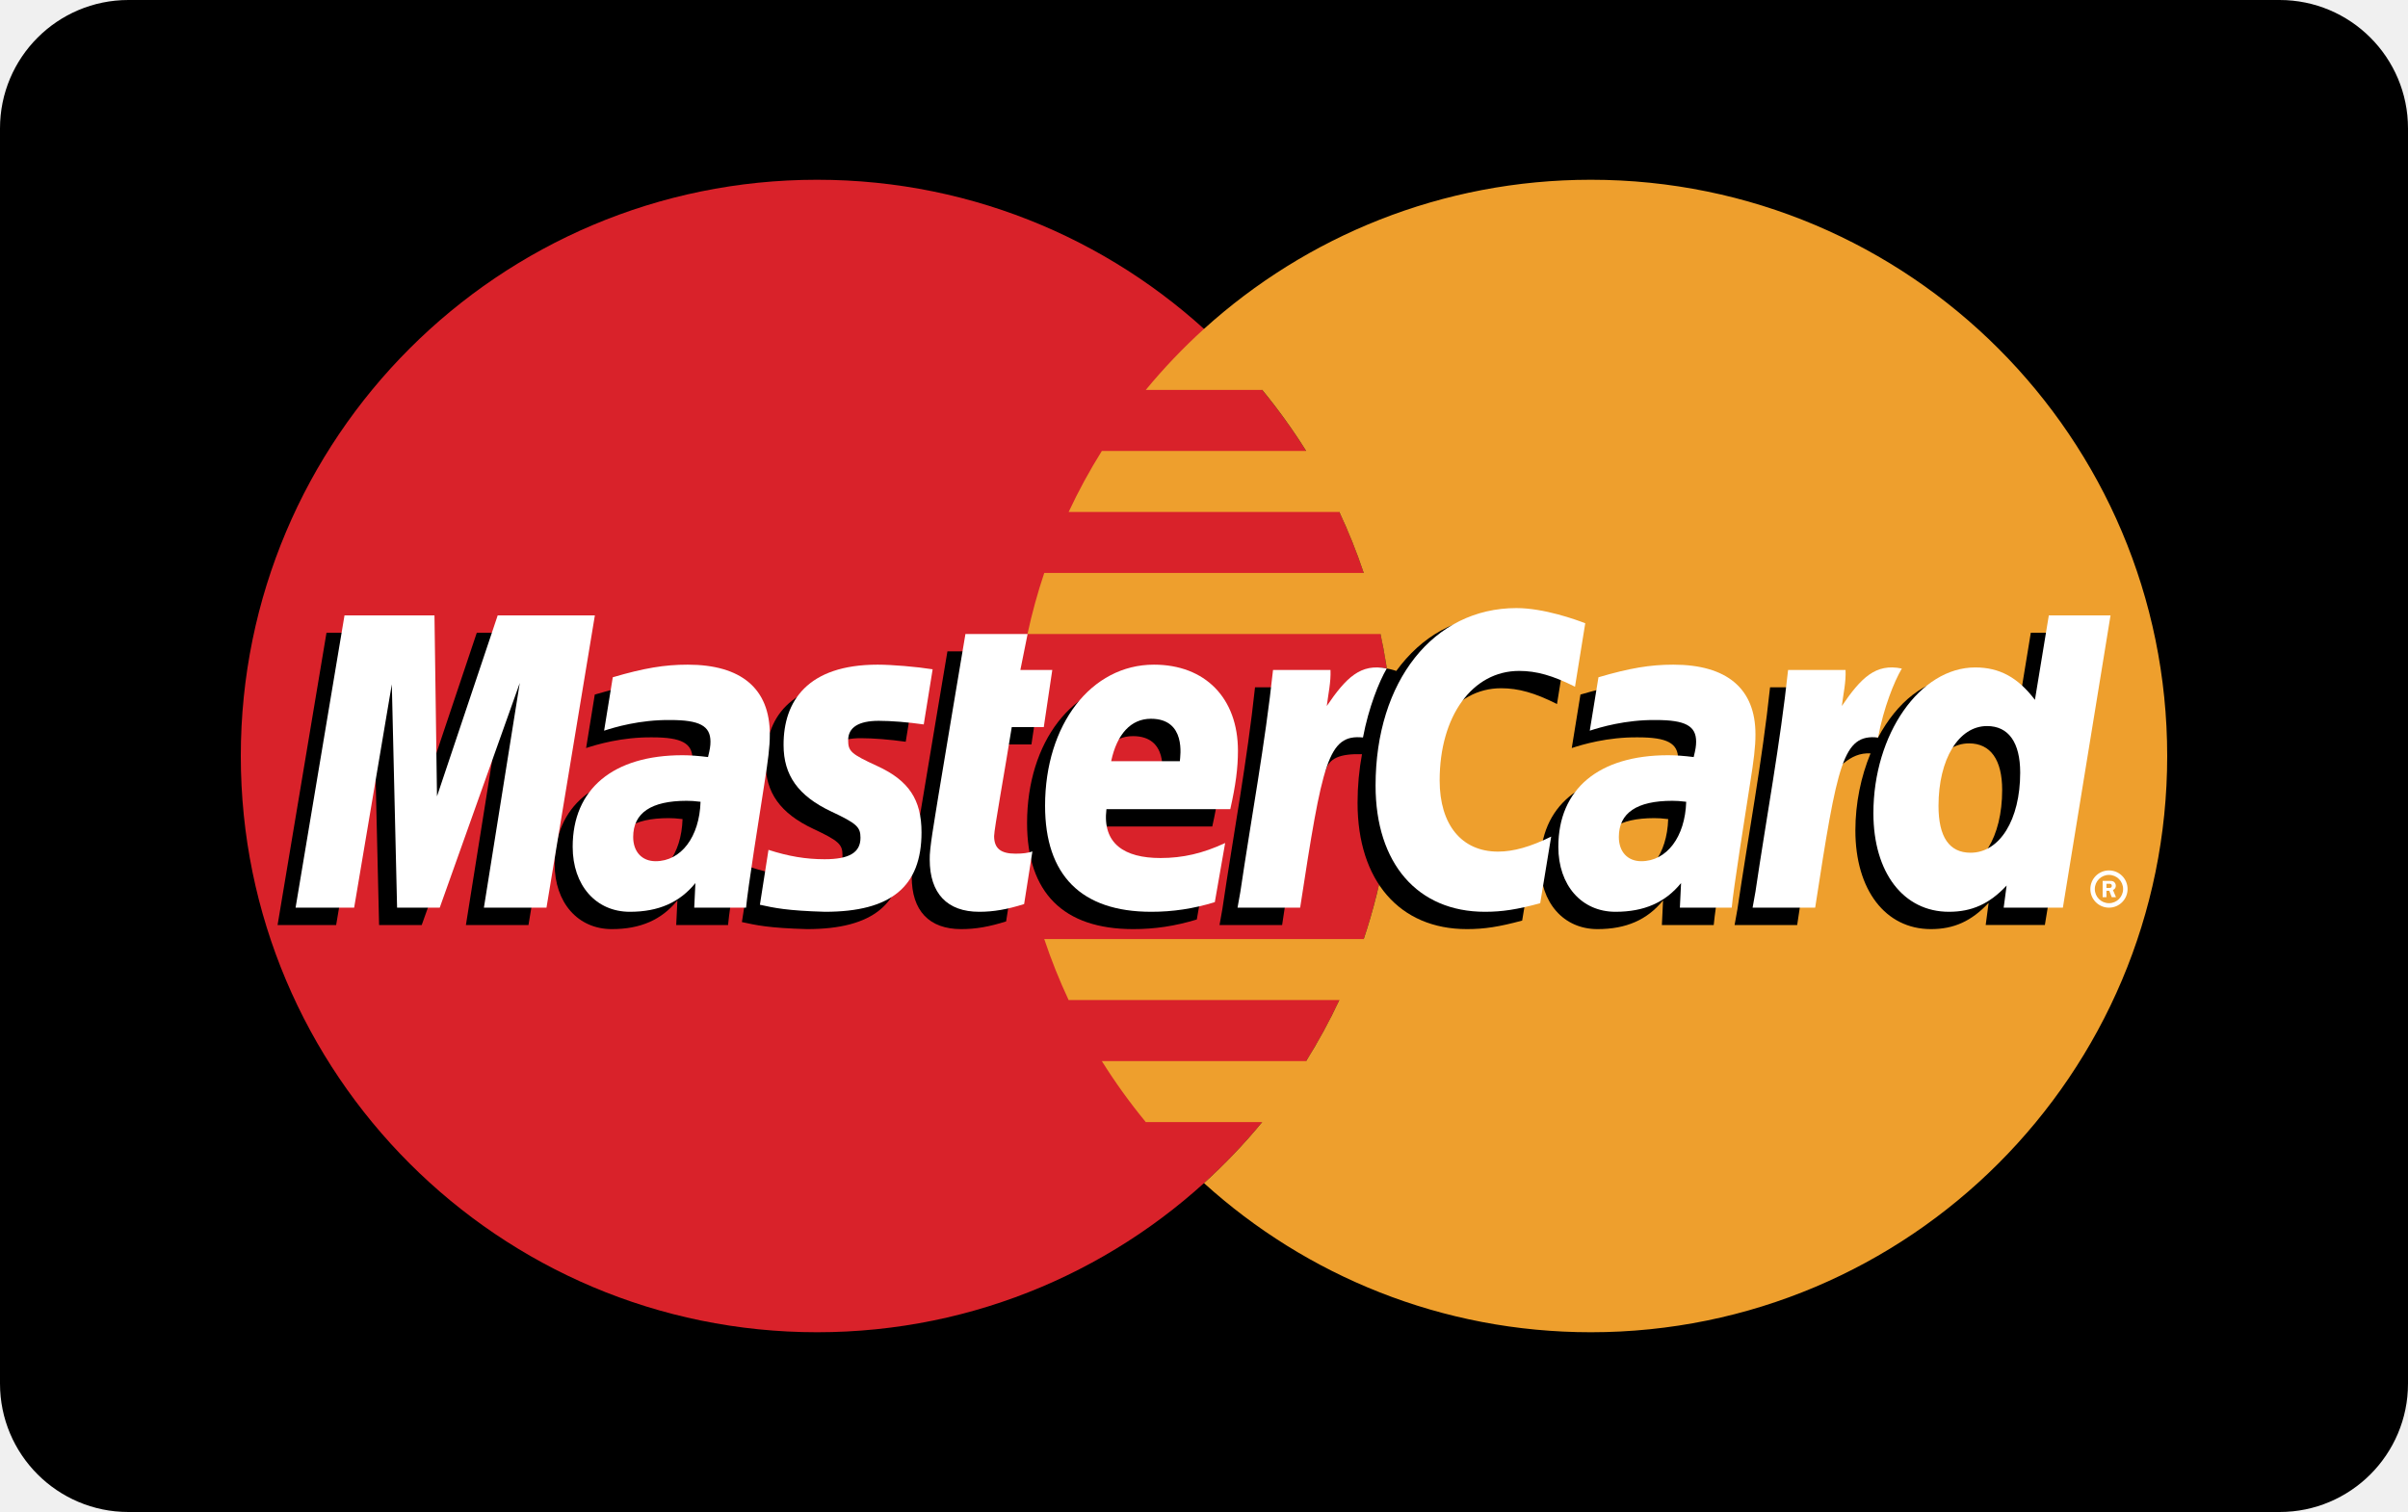
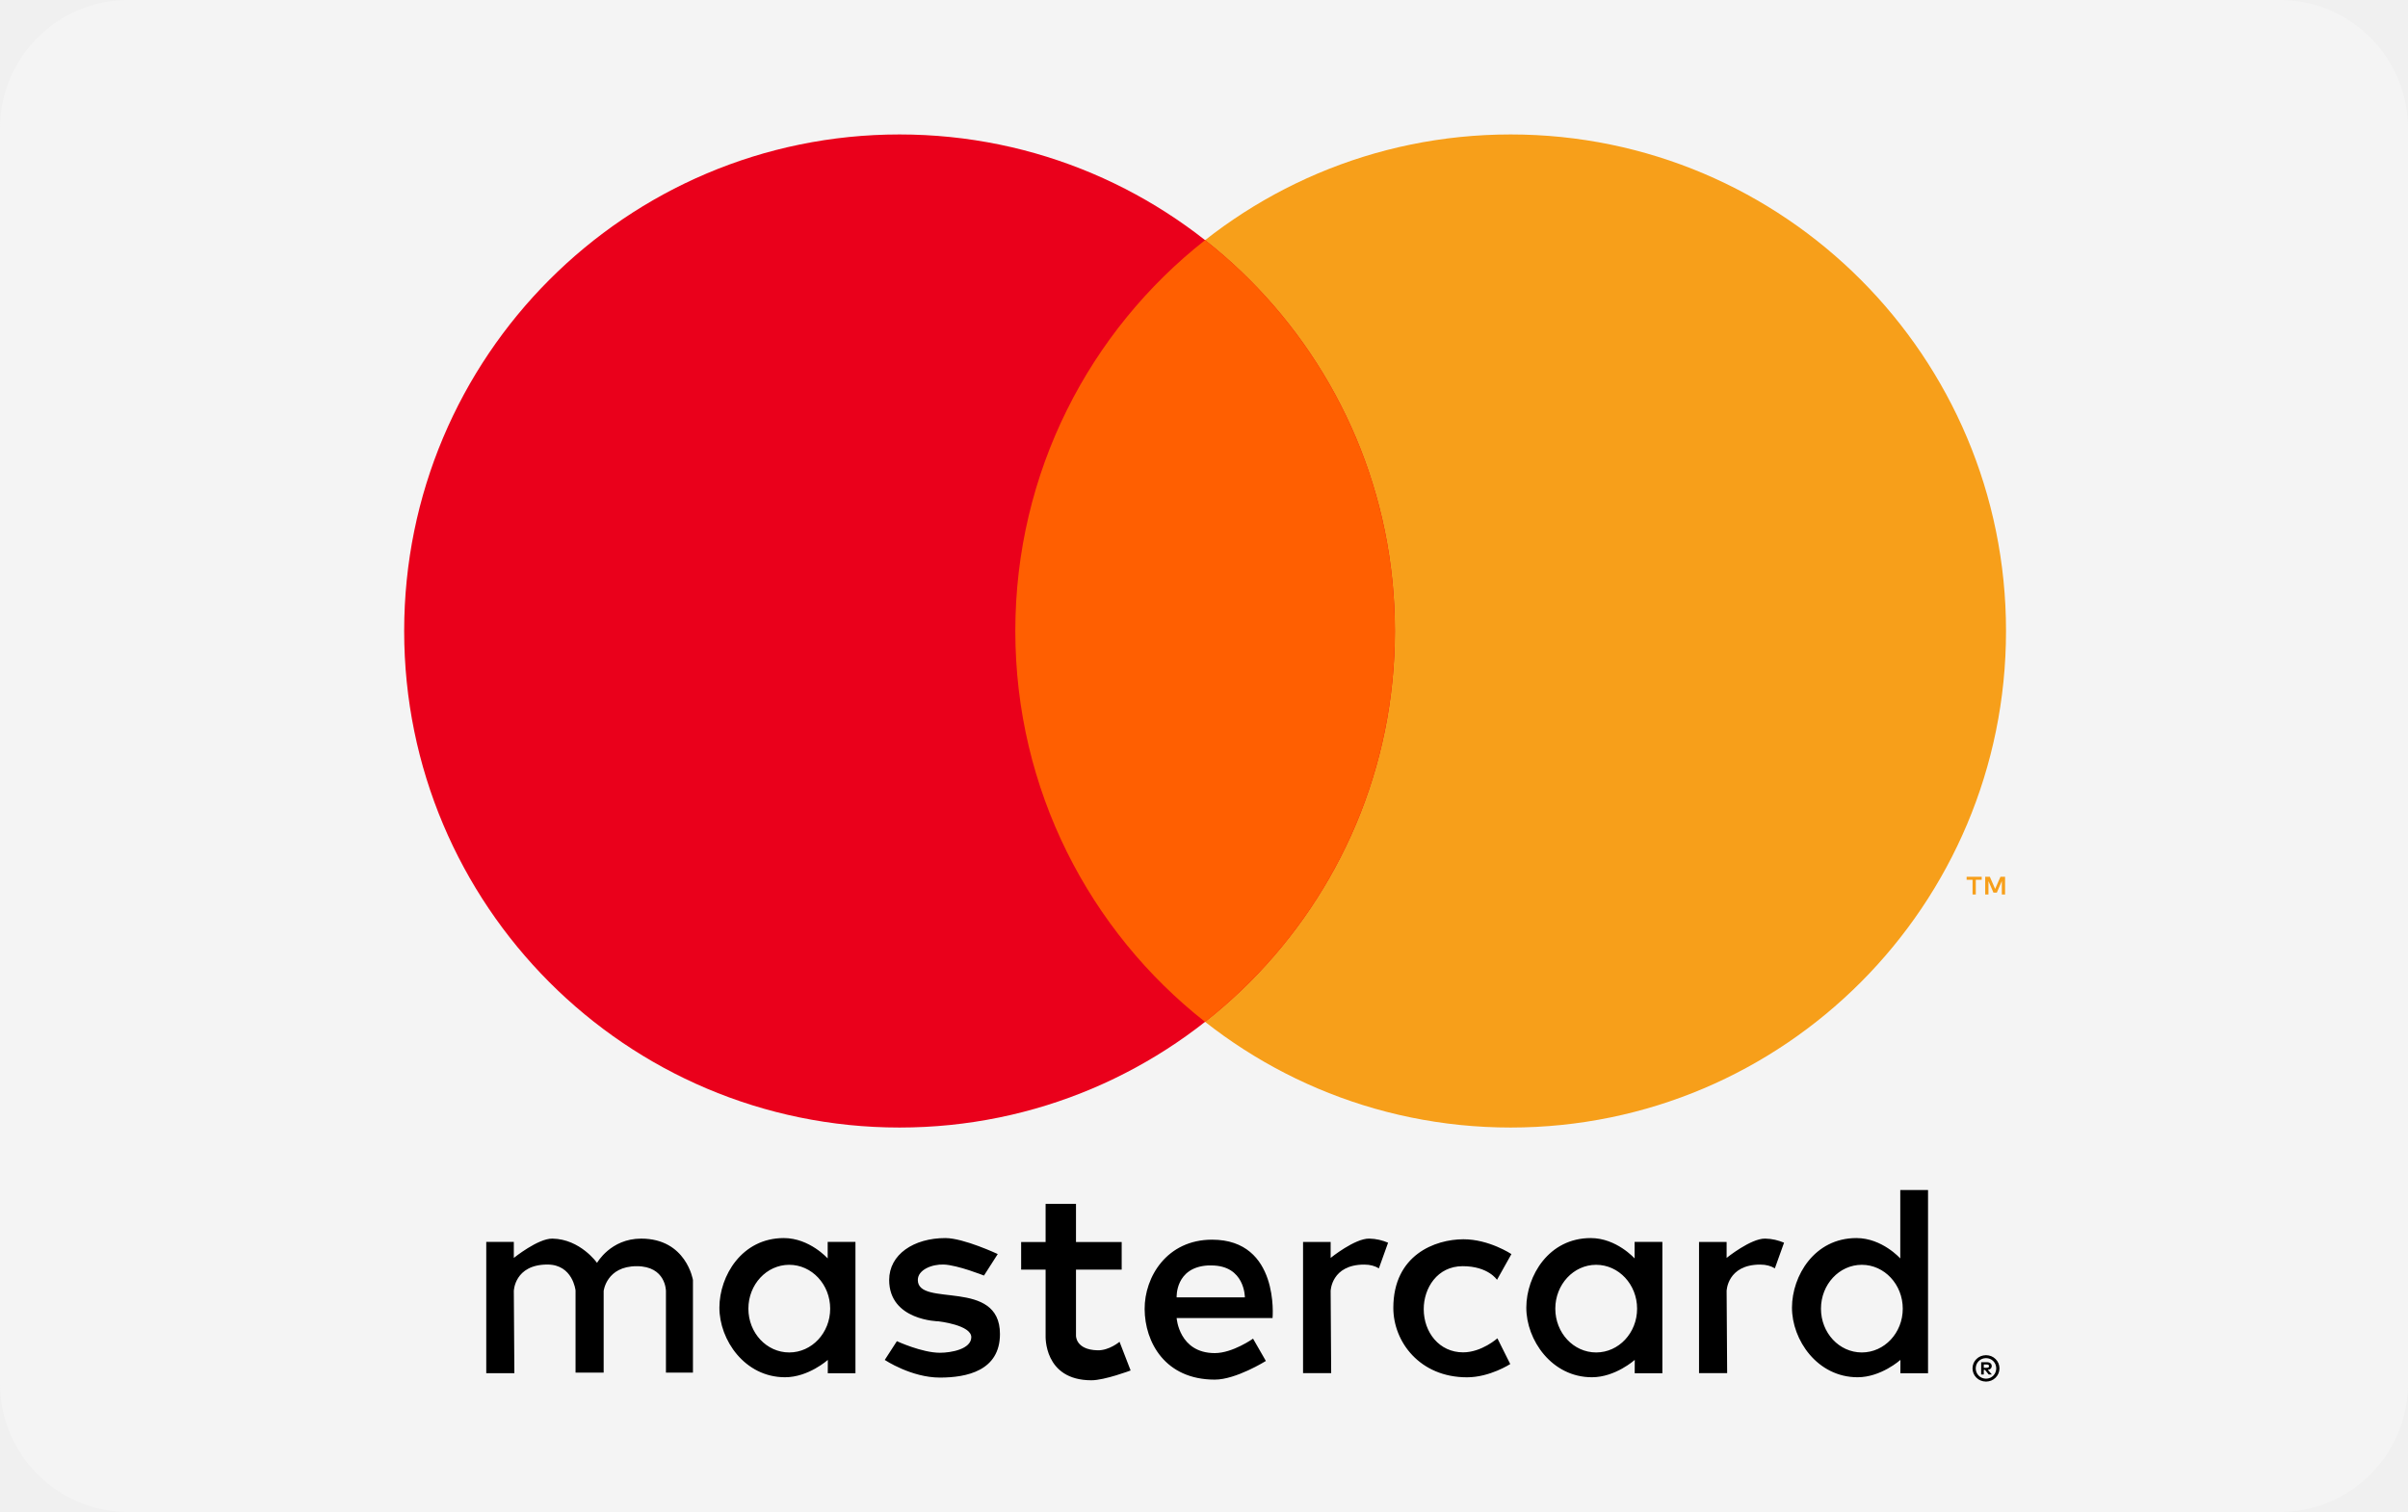
- <svg xmlns="http://www.w3.org/2000/svg" width="750px" height="471px" viewBox="0 0 750 471" version="1.1">
-   <defs />
-   <g id="Page-1" stroke="none" stroke-width="1" fill="none" fill-rule="evenodd">
-     <g id="mastercard">
-       <rect id="Rectangle-1" fill="#000000" x="0" y="0" width="750" height="471" rx="40" />
-       <path d="M434.008,235.5 C434.008,334.642 353.637,415.004 254.5,415.004 C155.362,415.004 75,334.642 75,235.5 C75,136.367 155.362,55.996 254.5,55.996 C353.637,55.996 434.008,136.367 434.008,235.5" id="Fill-1" fill="#D9222A" />
-       <path d="M495.492,55.996 C449.113,55.996 406.85,73.592 374.992,102.462 C368.504,108.346 362.446,114.7 356.867,121.458 L393.133,121.458 C398.092,127.487 402.658,133.829 406.817,140.471 L343.183,140.471 C339.371,146.575 335.908,152.917 332.842,159.479 L417.154,159.479 C420.033,165.637 422.575,171.975 424.754,178.483 L325.242,178.483 C323.167,184.675 321.421,191.012 320.025,197.492 L429.967,197.492 C432.604,209.742 434.008,222.458 434.008,235.5 C434.008,255.433 430.754,274.613 424.754,292.521 L325.242,292.521 C327.417,299.033 329.958,305.375 332.837,311.529 L417.154,311.529 C414.079,318.092 410.625,324.433 406.808,330.542 L343.183,330.542 C347.337,337.171 351.913,343.521 356.867,349.538 L393.125,349.538 C387.554,356.308 381.492,362.671 374.996,368.55 C406.854,397.417 449.113,415.004 495.492,415.004 C594.629,415.004 675,334.642 675,235.5 C675,136.371 594.629,55.996 495.492,55.996" id="Fill-2" fill="#EE9F2D" />
-       <path d="M651.075,335.558 C651.075,332.358 653.667,329.758 656.871,329.758 C660.075,329.758 662.667,332.358 662.667,335.558 C662.667,338.758 660.075,341.358 656.871,341.358 C653.667,341.358 651.075,338.758 651.075,335.558 L651.075,335.558 L651.075,335.558 Z M656.871,339.967 C659.304,339.967 661.279,337.992 661.279,335.558 C661.279,333.121 659.304,331.154 656.871,331.154 C654.433,331.154 652.467,333.121 652.467,335.558 C652.467,337.992 654.433,339.967 656.871,339.967 L656.871,339.967 L656.871,339.967 Z M656.088,338.108 L654.9,338.108 L654.9,333.013 L657.05,333.013 C657.5,333.013 657.958,333.013 658.354,333.267 C658.767,333.546 659,334.038 659,334.546 C659,335.117 658.663,335.65 658.117,335.858 L659.054,338.108 L657.738,338.108 L656.958,336.092 L656.088,336.092 L656.088,338.108 L656.088,338.108 Z M656.088,335.217 L656.746,335.217 C656.992,335.217 657.25,335.238 657.471,335.117 C657.667,334.992 657.767,334.758 657.767,334.533 C657.767,334.338 657.646,334.113 657.479,334.017 C657.271,333.888 656.942,333.917 656.721,333.917 L656.088,333.917 L656.088,335.217 L656.088,335.217 Z" id="Fill-3" fill="#000000" />
-       <path d="M212.587,255.154 C210.542,254.917 209.642,254.854 208.237,254.854 C197.192,254.854 191.6,258.642 191.6,266.121 C191.6,270.733 194.329,273.667 198.587,273.667 C206.525,273.667 212.246,266.108 212.587,255.154 L212.587,255.154 L212.587,255.154 Z M226.758,288.15 L210.612,288.15 L210.983,280.475 C206.058,286.542 199.487,289.425 190.558,289.425 C179.996,289.425 172.754,281.175 172.754,269.196 C172.754,251.171 185.35,240.654 206.971,240.654 C209.179,240.654 212.012,240.854 214.912,241.225 C215.517,238.783 215.675,237.738 215.675,236.425 C215.675,231.517 212.279,229.688 203.175,229.688 C193.642,229.579 185.779,231.958 182.55,233.021 C182.754,231.792 185.25,216.363 185.25,216.363 C194.962,213.517 201.367,212.446 208.575,212.446 C225.308,212.446 234.171,219.958 234.154,234.158 C234.187,237.963 233.558,242.658 232.575,248.829 C230.883,259.558 227.254,282.546 226.758,288.15 L226.758,288.15 L226.758,288.15 Z" id="Fill-4" fill="#000000" />
-       <path d="M164.6,288.15 L145.112,288.15 L156.275,218.154 L131.35,288.15 L118.071,288.15 L116.429,218.554 L104.696,288.15 L86.454,288.15 L101.692,197.096 L129.712,197.096 L131.412,248.063 L148.504,197.096 L179.671,197.096 L164.6,288.15" id="Fill-5" fill="#000000" />
-       <path d="M519.575,255.154 C517.538,254.917 516.633,254.854 515.233,254.854 C504.192,254.854 498.6,258.642 498.6,266.121 C498.6,270.733 501.325,273.667 505.583,273.667 C513.521,273.667 519.246,266.108 519.575,255.154 L519.575,255.154 L519.575,255.154 Z M533.758,288.15 L517.613,288.15 L517.979,280.475 C513.054,286.542 506.479,289.425 497.558,289.425 C486.992,289.425 479.758,281.175 479.758,269.196 C479.758,251.171 492.346,240.654 513.971,240.654 C516.179,240.654 519.008,240.854 521.904,241.225 C522.508,238.783 522.667,237.738 522.667,236.425 C522.667,231.517 519.275,229.688 510.171,229.688 C500.638,229.579 492.783,231.958 489.542,233.021 C489.746,231.792 492.25,216.363 492.25,216.363 C501.963,213.517 508.363,212.446 515.563,212.446 C532.304,212.446 541.167,219.958 541.15,234.158 C541.183,237.963 540.554,242.658 539.571,248.829 C537.888,259.558 534.25,282.546 533.758,288.15 L533.758,288.15 L533.758,288.15 Z" id="Fill-6" fill="#000000" />
-       <path d="M313.367,287.025 C308.033,288.704 303.875,289.425 299.367,289.425 C289.404,289.425 283.967,283.7 283.967,273.158 C283.825,269.888 285.4,261.279 286.637,253.421 C287.762,246.504 295.087,202.892 295.087,202.892 L314.458,202.892 L312.196,214.1 L323.896,214.1 L321.254,231.896 L309.512,231.896 C307.262,245.979 304.058,263.521 304.021,265.846 C304.021,269.663 306.058,271.329 310.692,271.329 C312.912,271.329 314.633,271.104 315.946,270.629 L313.367,287.025" id="Fill-7" fill="#000000" />
-       <path d="M372.758,286.425 C366.104,288.458 359.683,289.442 352.879,289.425 C331.196,289.404 319.892,278.079 319.892,256.392 C319.892,231.079 334.271,212.446 353.792,212.446 C369.762,212.446 379.962,222.879 379.962,239.242 C379.962,244.671 379.262,249.971 377.575,257.454 L339,257.454 C337.696,268.196 344.571,272.671 355.837,272.671 C362.771,272.671 369.025,271.242 375.979,268.008 L372.758,286.425 L372.758,286.425 Z M361.871,242.525 C361.979,240.983 363.925,229.308 352.858,229.308 C346.688,229.308 342.275,234.012 340.479,242.525 L361.871,242.525 L361.871,242.525 Z" id="Fill-8" fill="#000000" />
-       <path d="M238.446,237.508 C238.446,246.875 242.987,253.333 253.287,258.183 C261.179,261.892 262.4,262.992 262.4,266.354 C262.4,270.971 258.921,273.054 251.208,273.054 C245.396,273.054 239.987,272.146 233.75,270.133 C233.75,270.133 231.187,286.454 231.071,287.233 C235.5,288.2 239.45,289.096 251.35,289.425 C271.912,289.425 281.408,281.596 281.408,264.675 C281.408,254.5 277.433,248.529 267.671,244.042 C259.5,240.292 258.562,239.454 258.562,235.996 C258.562,231.992 261.8,229.95 268.1,229.95 C271.925,229.95 277.15,230.358 282.1,231.062 L284.875,213.887 C279.829,213.088 272.179,212.446 267.725,212.446 C245.925,212.446 238.379,223.833 238.446,237.508" id="Fill-9" fill="#000000" />
-       <path d="M467.533,214.392 C472.946,214.392 477.992,215.812 484.946,219.312 L488.133,199.55 C485.279,198.429 475.229,191.85 466.717,191.85 C453.675,191.85 442.65,198.321 434.896,209 C423.587,205.254 418.938,212.825 413.238,220.367 L408.175,221.546 C408.558,219.062 408.904,216.596 408.788,214.1 L390.892,214.1 C388.446,237.017 384.113,260.229 380.721,283.175 L379.837,288.15 L399.333,288.15 C402.587,267.008 404.371,253.471 405.454,244.308 L412.796,240.225 C413.892,236.146 417.325,234.767 424.212,234.933 C423.312,239.767 422.829,244.85 422.829,250.117 C422.829,274.342 435.9,289.425 456.879,289.425 C462.283,289.425 466.921,288.713 474.1,286.767 L477.529,266.008 C471.071,269.188 465.771,270.683 460.971,270.683 C449.642,270.683 442.788,262.321 442.788,248.5 C442.788,228.45 452.983,214.392 467.533,214.392" id="Fill-10" fill="#000000" />
-       <path d="M170.208,282.742 L150.717,282.742 L161.887,212.754 L136.962,282.742 L123.679,282.742 L122.037,213.154 L110.304,282.742 L92.062,282.742 L107.3,191.7 L135.321,191.7 L136.108,248.063 L155.012,191.7 L185.279,191.7 L170.208,282.742" id="Fill-12" fill="#FFFFFF" />
-       <path d="M632.521,197.096 L628.2,223.404 C622.871,216.392 617.146,211.317 609.588,211.317 C599.754,211.317 590.804,218.771 584.946,229.742 C576.788,228.05 568.35,225.179 568.35,225.179 L568.346,225.246 C569.004,219.113 569.267,215.371 569.208,214.1 L551.308,214.1 C548.871,237.017 544.538,260.229 541.15,283.175 L540.258,288.15 L559.75,288.15 C562.383,271.054 564.4,256.858 565.883,245.6 C572.542,239.583 575.875,234.333 582.604,234.683 C579.625,241.888 577.879,250.188 577.879,258.7 C577.879,277.213 587.246,289.425 601.413,289.425 C608.554,289.425 614.033,286.963 619.379,281.254 L618.467,288.138 L636.9,288.138 L651.742,197.096 L632.521,197.096 L632.521,197.096 Z M608.15,271.038 C601.517,271.038 598.167,266.129 598.167,256.442 C598.167,241.888 604.438,231.567 613.279,231.567 C619.975,231.567 623.6,236.671 623.6,246.075 C623.6,260.754 617.229,271.038 608.15,271.038 L608.15,271.038 L608.15,271.038 Z" id="Fill-11" fill="#000000" />
-       <path d="M218.192,249.758 C216.15,249.521 215.246,249.458 213.846,249.458 C202.8,249.458 197.212,253.246 197.212,260.725 C197.212,265.329 199.942,268.271 204.192,268.271 C212.137,268.271 217.858,260.713 218.192,249.758 L218.192,249.758 L218.192,249.758 Z M232.371,282.742 L216.225,282.742 L216.592,275.079 C211.671,281.133 205.092,284.029 196.171,284.029 C185.604,284.029 178.367,275.779 178.367,263.8 C178.367,245.767 190.958,235.258 212.583,235.258 C214.792,235.258 217.625,235.458 220.521,235.829 C221.125,233.387 221.283,232.342 221.283,231.021 C221.283,226.113 217.892,224.292 208.787,224.292 C199.25,224.183 191.392,226.562 188.158,227.613 C188.362,226.387 190.858,210.975 190.858,210.975 C200.567,208.117 206.979,207.046 214.179,207.046 C230.917,207.046 239.783,214.562 239.767,228.75 C239.796,232.571 239.162,237.262 238.183,243.425 C236.496,254.15 232.862,277.15 232.371,282.742 L232.371,282.742 L232.371,282.742 Z" id="Fill-13" fill="#FFFFFF" />
-       <path d="M493.746,194.15 L490.554,213.917 C483.604,210.421 478.554,208.996 473.146,208.996 C458.596,208.996 448.396,223.054 448.396,243.104 C448.396,256.925 455.254,265.283 466.579,265.283 C471.379,265.283 476.675,263.792 483.133,260.608 L479.713,281.358 C472.529,283.317 467.896,284.029 462.488,284.029 C441.512,284.029 428.438,268.946 428.438,244.721 C428.438,212.171 446.496,189.421 472.325,189.421 C480.833,189.421 490.888,193.029 493.746,194.15" id="Fill-14" fill="#FFFFFF" />
-       <path d="M525.188,249.758 C523.146,249.521 522.246,249.458 520.842,249.458 C509.8,249.458 504.208,253.246 504.208,260.725 C504.208,265.329 506.938,268.271 511.192,268.271 C519.129,268.271 524.854,260.713 525.188,249.758 L525.188,249.758 L525.188,249.758 Z M539.367,282.742 L523.217,282.742 L523.588,275.079 C518.663,281.133 512.088,284.029 503.167,284.029 C492.604,284.029 485.363,275.779 485.363,263.8 C485.363,245.767 497.958,235.258 519.575,235.258 C521.788,235.258 524.617,235.458 527.517,235.829 C528.117,233.387 528.279,232.342 528.279,231.021 C528.279,226.113 524.888,224.292 515.783,224.292 C506.25,224.183 498.388,226.562 495.154,227.613 C495.358,226.387 497.858,210.975 497.858,210.975 C507.567,208.117 513.975,207.046 521.175,207.046 C537.917,207.046 546.779,214.562 546.758,228.75 C546.792,232.571 546.163,237.262 545.179,243.425 C543.496,254.15 539.854,277.15 539.367,282.742 L539.367,282.742 L539.367,282.742 Z" id="Fill-15" fill="#FFFFFF" />
-       <path d="M318.975,281.621 C313.637,283.3 309.479,284.029 304.975,284.029 C295.012,284.029 289.575,278.304 289.575,267.763 C289.437,264.483 291.012,255.883 292.25,248.025 C293.371,241.1 300.696,197.492 300.696,197.492 L320.062,197.492 L317.804,208.704 L327.746,208.704 L325.1,226.492 L315.125,226.492 C312.875,240.583 309.662,258.113 309.629,260.442 C309.629,264.271 311.671,265.925 316.3,265.925 C318.521,265.925 320.237,265.708 321.554,265.233 L318.975,281.621" id="Fill-16" fill="#FFFFFF" />
-       <path d="M378.367,281.029 C371.717,283.063 365.288,284.042 358.488,284.029 C336.804,284.008 325.5,272.683 325.5,250.996 C325.5,225.675 339.879,207.046 359.4,207.046 C375.371,207.046 385.571,217.475 385.571,233.846 C385.571,239.279 384.871,244.579 383.188,252.058 L344.613,252.058 C343.308,262.8 350.183,267.279 361.45,267.279 C368.379,267.279 374.637,265.846 381.587,262.604 L378.367,281.029 L378.367,281.029 Z M367.475,237.117 C367.592,235.579 369.533,223.9 358.462,223.9 C352.296,223.9 347.883,228.617 346.087,237.117 L367.475,237.117 L367.475,237.117 Z" id="Fill-17" fill="#FFFFFF" />
-       <path d="M244.054,232.113 C244.054,241.479 248.596,247.929 258.896,252.788 C266.787,256.496 268.008,257.6 268.008,260.958 C268.008,265.575 264.525,267.658 256.821,267.658 C251.004,267.658 245.596,266.75 239.354,264.738 C239.354,264.738 236.8,281.058 236.683,281.838 C241.104,282.804 245.058,283.688 256.958,284.029 C277.525,284.029 287.017,276.2 287.017,259.283 C287.017,249.104 283.046,243.133 273.279,238.646 C265.112,234.887 264.167,234.062 264.167,230.6 C264.167,226.6 267.412,224.542 273.708,224.542 C277.529,224.542 282.754,224.963 287.712,225.667 L290.483,208.488 C285.442,207.688 277.792,207.046 273.337,207.046 C251.533,207.046 243.992,218.425 244.054,232.113" id="Fill-18" fill="#FFFFFF" />
-       <path d="M642.508,282.742 L624.071,282.742 L624.988,275.85 C619.642,281.567 614.163,284.029 607.021,284.029 C592.854,284.029 583.492,271.817 583.492,253.304 C583.492,228.675 598.013,207.912 615.2,207.912 C622.758,207.912 628.479,211 633.804,218.008 L638.129,191.7 L657.35,191.7 L642.508,282.742 L642.508,282.742 Z M613.763,265.633 C622.838,265.633 629.213,255.35 629.213,240.679 C629.213,231.275 625.583,226.171 618.888,226.171 C610.05,226.171 603.771,236.488 603.771,251.046 C603.771,260.733 607.129,265.633 613.763,265.633 L613.763,265.633 L613.763,265.633 Z" id="Fill-19" fill="#FFFFFF" />
-       <path d="M556.921,208.704 C554.479,231.621 550.146,254.833 546.758,277.767 L545.867,282.742 L565.358,282.742 C572.329,237.467 574.017,228.625 584.946,229.733 C586.688,220.467 589.929,212.35 592.346,208.254 C584.183,206.554 579.625,211.167 573.658,219.929 C574.129,216.142 574.992,212.463 574.821,208.704 L556.921,208.704" id="Fill-20" fill="#FFFFFF" />
-       <path d="M396.5,208.704 C394.054,231.621 389.721,254.833 386.333,277.767 L385.446,282.742 L404.946,282.742 C411.908,237.467 413.592,228.625 424.517,229.733 C426.267,220.467 429.508,212.35 431.917,208.254 C423.762,206.554 419.2,211.167 413.238,219.929 C413.708,216.142 414.562,212.463 414.4,208.704 L396.5,208.704" id="Fill-21" fill="#FFFFFF" />
-       <path d="M651.067,276.946 C651.067,273.733 653.663,271.146 656.863,271.146 C660.067,271.146 662.658,273.733 662.658,276.946 C662.658,280.142 660.067,282.742 656.863,282.742 C653.663,282.742 651.067,280.142 651.067,276.946 L651.067,276.946 L651.067,276.946 Z M656.863,281.35 C659.3,281.35 661.267,279.375 661.267,276.946 C661.267,274.513 659.3,272.538 656.863,272.538 C654.429,272.538 652.454,274.513 652.454,276.946 C652.454,279.375 654.429,281.35 656.863,281.35 L656.863,281.35 L656.863,281.35 Z M656.079,279.479 L654.892,279.479 L654.892,274.396 L657.046,274.396 C657.492,274.396 657.954,274.404 658.342,274.65 C658.758,274.933 658.996,275.417 658.996,275.925 C658.996,276.5 658.658,277.038 658.108,277.242 L659.05,279.479 L657.729,279.479 L656.95,277.471 L656.079,277.471 L656.079,279.479 L656.079,279.479 Z M656.079,276.6 L656.733,276.6 C656.979,276.6 657.246,276.617 657.463,276.5 C657.658,276.375 657.758,276.138 657.758,275.913 C657.758,275.725 657.642,275.5 657.471,275.388 C657.267,275.271 656.929,275.304 656.708,275.304 L656.079,275.304 L656.079,276.6 L656.079,276.6 Z" id="Fill-22" fill="#FFFFFF" />
-     </g>
+ <svg xmlns="http://www.w3.org/2000/svg" height="471" width="750">
+   <g fill="none" fill-rule="evenodd">
+     <rect fill="#f4f4f4" height="471" rx="40" width="750" />
+     <path d="M618.579 422.143c-1.213.03-2.213.432-2.998 1.207-.785.776-1.192 1.746-1.22 2.911.028 1.157.435 2.125 1.22 2.904.785.78 1.785 1.184 2.998 1.215 1.185-.03 2.171-.436 2.96-1.215.787-.78 1.196-1.747 1.226-2.904-.03-1.165-.437-2.135-1.223-2.91-.786-.776-1.774-1.179-2.963-1.208zm0 7.329c-.925-.023-1.687-.336-2.287-.94-.6-.602-.91-1.36-.932-2.27.021-.916.332-1.672.932-2.27.6-.599 1.362-.909 2.287-.93.904.021 1.655.331 2.25.93.596.598.905 1.354.927 2.27-.022.91-.33 1.668-.926 2.27-.596.604-1.347.917-2.251.94zm.242-5.139h-1.766v3.826h.817v-1.433h.374l1.16 1.433h.978l-1.25-1.443c.39-.05.69-.176.901-.38.21-.204.317-.465.32-.781-.004-.378-.137-.675-.4-.891-.264-.216-.642-.326-1.134-.33zm-.01.717c.219 0 .39.043.515.127a.434.434 0 0 1 .19.378.446.446 0 0 1-.19.386c-.124.086-.296.129-.515.129h-.939v-1.02zm-458.605 2.703h-8.755V386.87h8.584v4.982s7.539-6.089 12.017-6.013c8.706.148 13.905 7.559 13.905 7.559s4.217-7.559 13.733-7.559c14.073 0 16.137 12.884 16.137 12.884v28.857h-8.412v-25.422s.03-7.73-9.098-7.73c-9.44 0-10.3 7.73-10.3 7.73v25.423h-8.755v-25.595s-.841-8.073-8.756-8.073c-10.278 0-10.471 8.245-10.471 8.245zm266.254-41.92c-4.478-.075-12.016 6.013-12.016 6.013v-4.971h-8.593v40.874h8.76l-.167-25.593s.193-8.228 10.472-8.228c1.909 0 3.391.463 4.565 1.175v-.033l2.853-7.96c-1.722-.725-3.68-1.239-5.874-1.276zm123.33 0c-4.477-.075-12.015 6.013-12.015 6.013v-4.971h-8.593v40.874h8.76l-.167-25.593s.193-8.228 10.472-8.228c1.909 0 3.391.463 4.565 1.175v-.033l2.853-7.96c-1.722-.725-3.68-1.239-5.874-1.276zm-305.653-.167c-13.103 0-20.037 11.784-20.072 21.629-.036 10.091 7.894 21.73 20.44 21.73 7.32 0 13.334-5.407 13.334-5.407l-.016 4.164h8.618V386.86h-8.648v5.155s-5.647-6.348-13.656-6.348zm1.678 8.33c7.04 0 12.754 6.126 12.754 13.668 0 7.543-5.715 13.636-12.754 13.636-7.04 0-12.721-6.093-12.721-13.636 0-7.542 5.681-13.669 12.72-13.669zm249.646-8.33c-13.103 0-20.037 11.784-20.072 21.629-.036 10.091 7.894 21.73 20.44 21.73 7.32 0 13.334-5.407 13.334-5.407l-.016 4.164h8.618V386.86h-8.648v5.155s-5.647-6.348-13.656-6.348zm1.678 8.33c7.04 0 12.754 6.126 12.754 13.668 0 7.543-5.715 13.636-12.754 13.636-7.04 0-12.721-6.093-12.721-13.636 0-7.542 5.681-13.669 12.72-13.669zm81.066-8.33c-13.102 0-20.036 11.784-20.071 21.629-.036 10.091 7.893 21.73 20.44 21.73 7.32 0 13.334-5.407 13.334-5.407l-.016 4.164h8.618v-57.078h-8.648v21.31s-5.648-6.348-13.657-6.348zm1.678 8.33c7.04 0 12.755 6.126 12.755 13.668 0 7.543-5.715 13.636-12.755 13.636s-12.72-6.093-12.72-13.636c0-7.542 5.68-13.669 12.72-13.669zm-287.148 35.13c-8.926 0-17.167-5.497-17.167-5.497l3.777-5.84s7.797 3.607 13.39 3.607c3.634 0 9.712-1.174 9.785-4.81.078-3.842-10.214-4.981-10.214-4.981s-15.364-.21-15.364-12.883c0-7.97 7.673-13.055 17.51-13.055 5.684 0 16.308 4.981 16.308 4.981l-4.291 6.7s-8.204-3.28-12.532-3.436c-3.655-.132-8.069 1.62-8.069 4.81 0 8.668 25.58-.676 25.58 16.834 0 11.487-10.418 13.57-18.713 13.57zm32.93-54.108v11.892h-7.619v8.597h7.62v20.555s-.675 13.904 14.264 13.904c4.13 0 12.218-3.056 12.218-3.056l-3.457-8.934s-3.217 2.745-6.848 2.653c-6.904-.174-6.713-4.6-6.713-4.6v-20.524h14.233v-8.595h-14.232v-11.891h-9.465zm51.858 11.15c-14.05 0-21.07 11.58-21.012 21.63.06 10.335 6.392 21.965 21.85 21.965 6.617 0 15.91-5.81 15.91-5.81L390.277 417s-6.341 4.5-11.915 4.5c-11.16 0-11.882-10.915-11.882-10.915h29.872s2.229-24.416-18.83-24.416zm-1.276 8.028c.331-.02.687 0 1.04 0 10.514 0 10.44 9.94 10.44 9.94H366.48s-.503-9.356 9.767-9.94zm90.132 22.699l4.006 8.017s-6.349 4.13-13.474 4.13c-14.751 0-22.943-11.11-22.943-21.621 0-16.52 13.036-21.378 21.85-21.378 8.001 0 14.931 4.616 14.931 4.616l-4.491 8.016s-2.723-4.25-10.682-4.25c-7.946 0-12.14 6.854-12.14 13.36 0 7.291 4.881 13.483 12.261 13.483 5.79 0 10.682-4.373 10.682-4.373z" fill="#000" />
+     <path d="M624.508 278.631v-5.52h-1.44l-1.658 3.796-1.657-3.796h-1.44v5.52h1.017v-4.164l1.553 3.59h1.055l1.553-3.6v4.174zm-9.123 0v-4.578h1.845v-.933h-4.698v.933h1.845v4.578zm9.412-82.071c0 85.425-69.077 154.676-154.288 154.676-85.21 0-154.288-69.25-154.288-154.676S385.298 41.883 470.51 41.883c85.21 0 154.288 69.251 154.288 154.677z" fill="#f79f1a" />
+     <path d="M434.46 196.56c0 85.425-69.078 154.676-154.288 154.676-85.212 0-154.288-69.25-154.288-154.676S194.96 41.883 280.172 41.883c85.21 0 154.287 69.251 154.287 154.677z" fill="#ea001b" />
+     <path d="M375.34 74.797c-35.999 28.317-59.107 72.318-59.107 121.748s23.108 93.466 59.108 121.782c35.999-28.316 59.107-72.352 59.107-121.782s-23.108-93.431-59.107-121.748z" fill="#ff5f01" />
  </g>
</svg>
